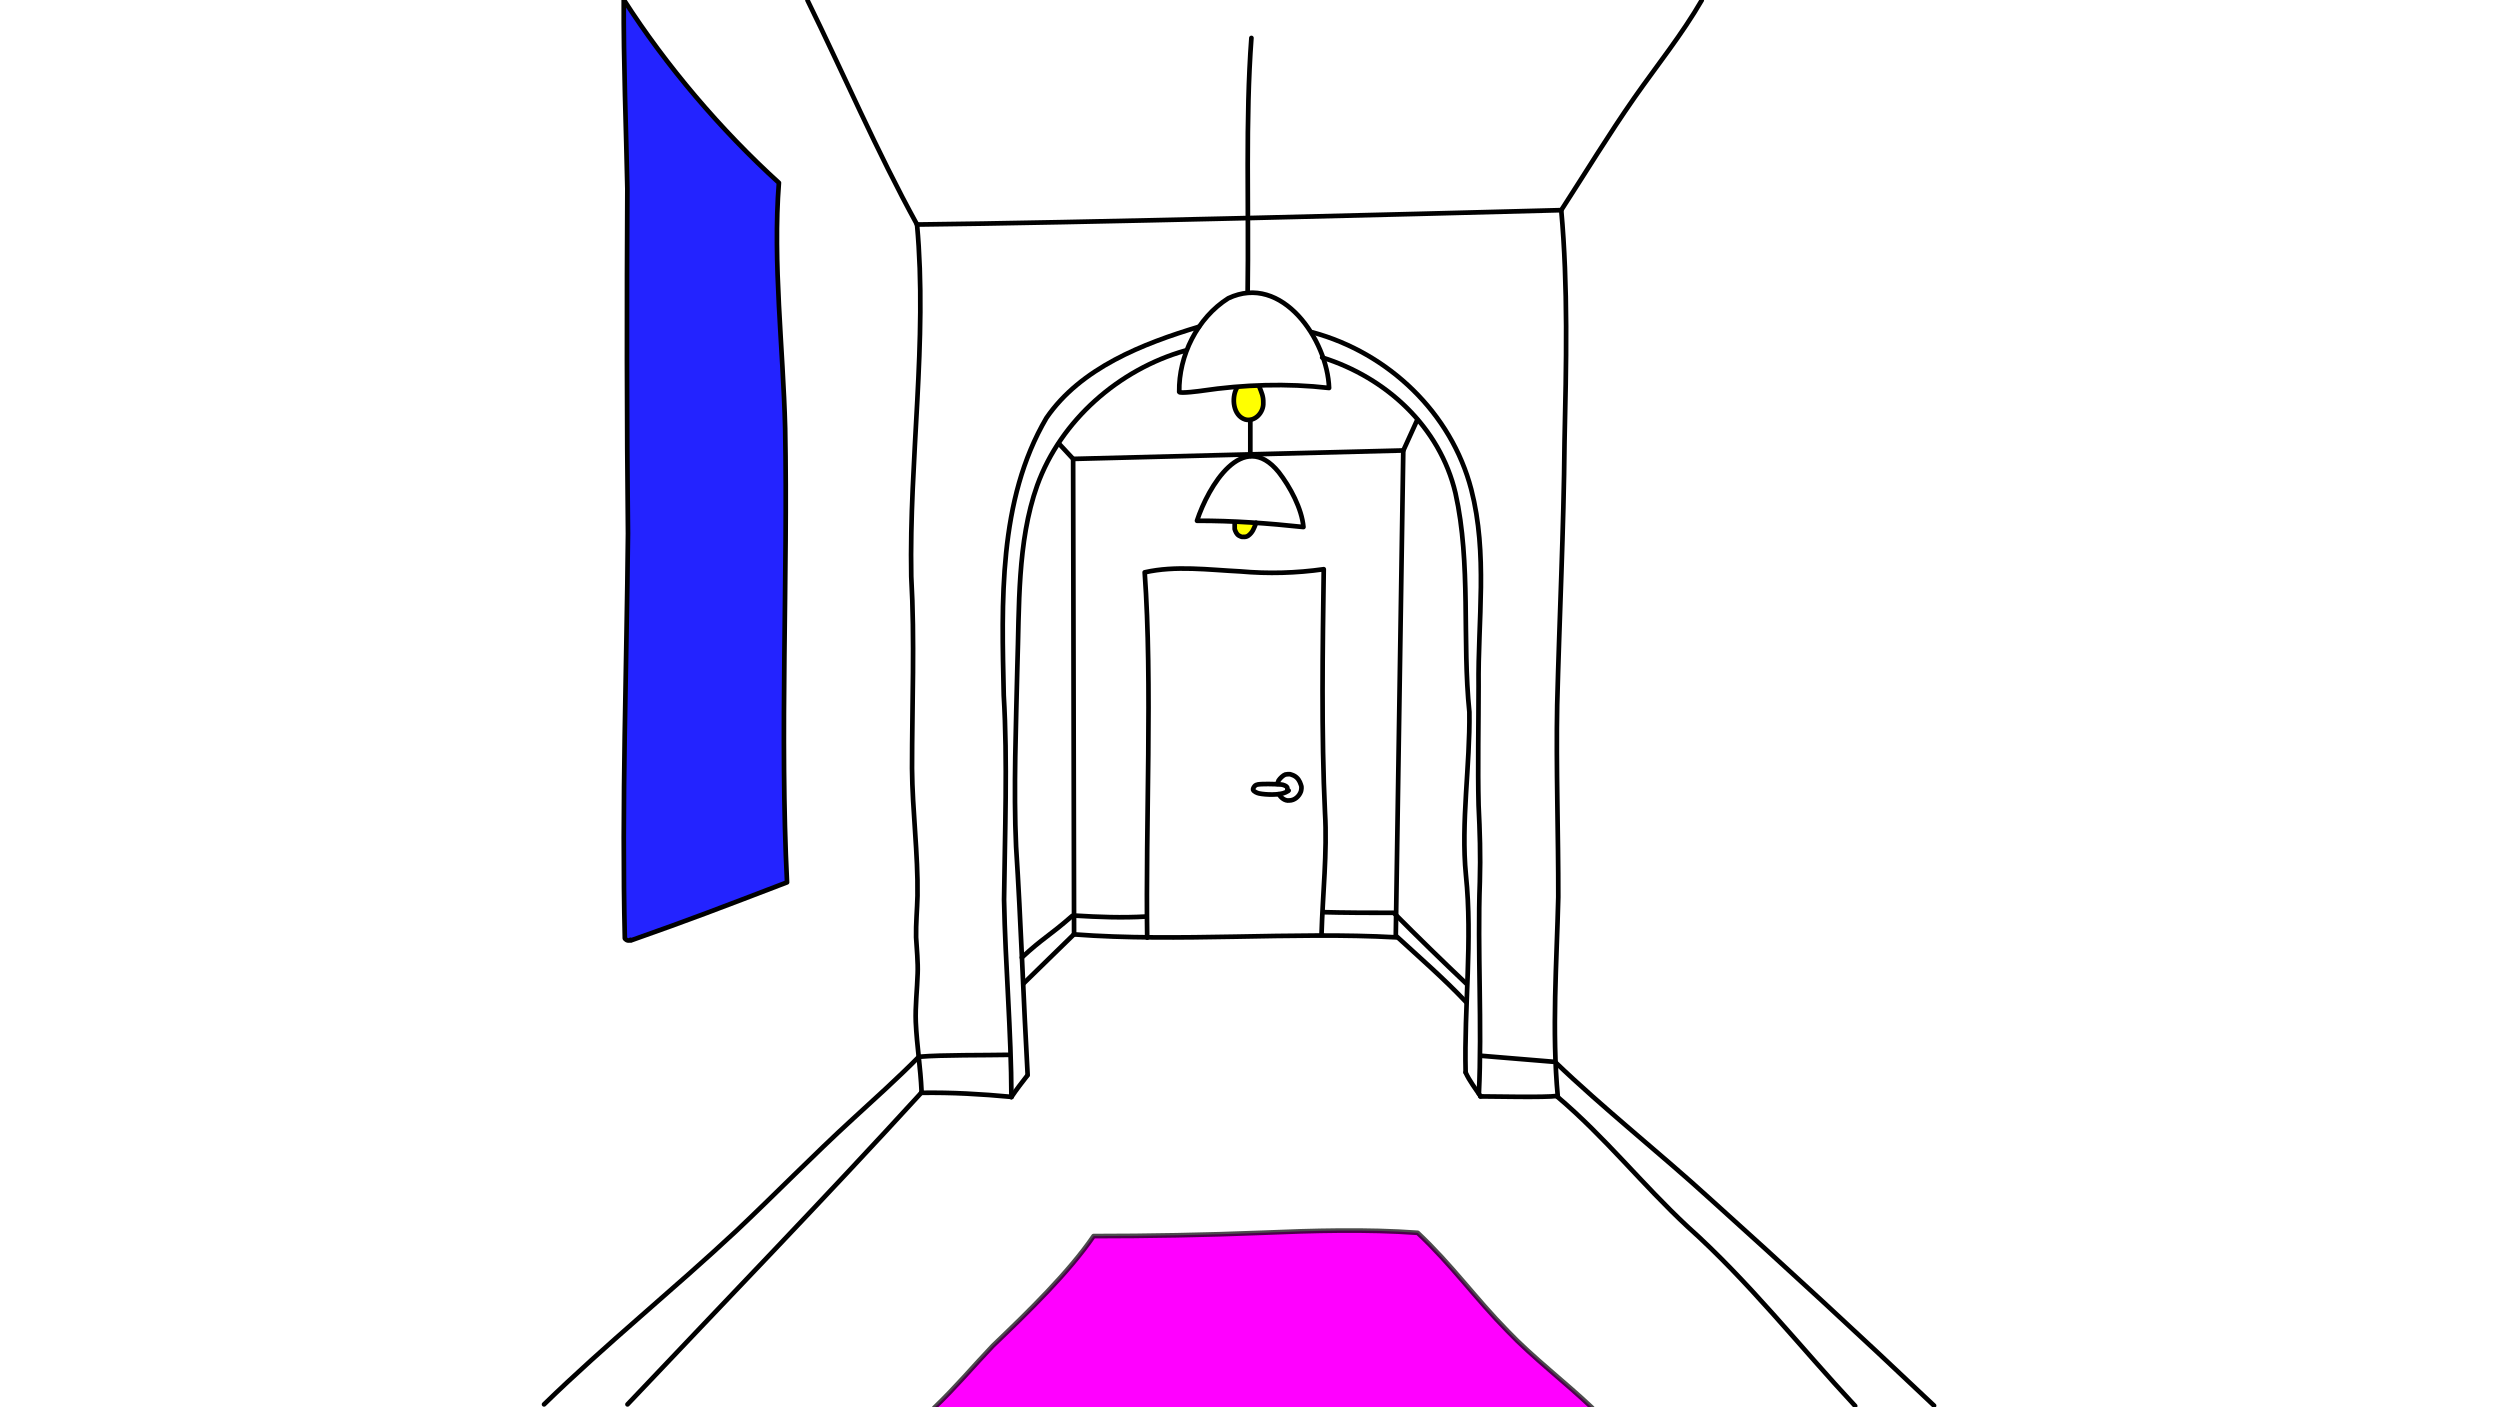
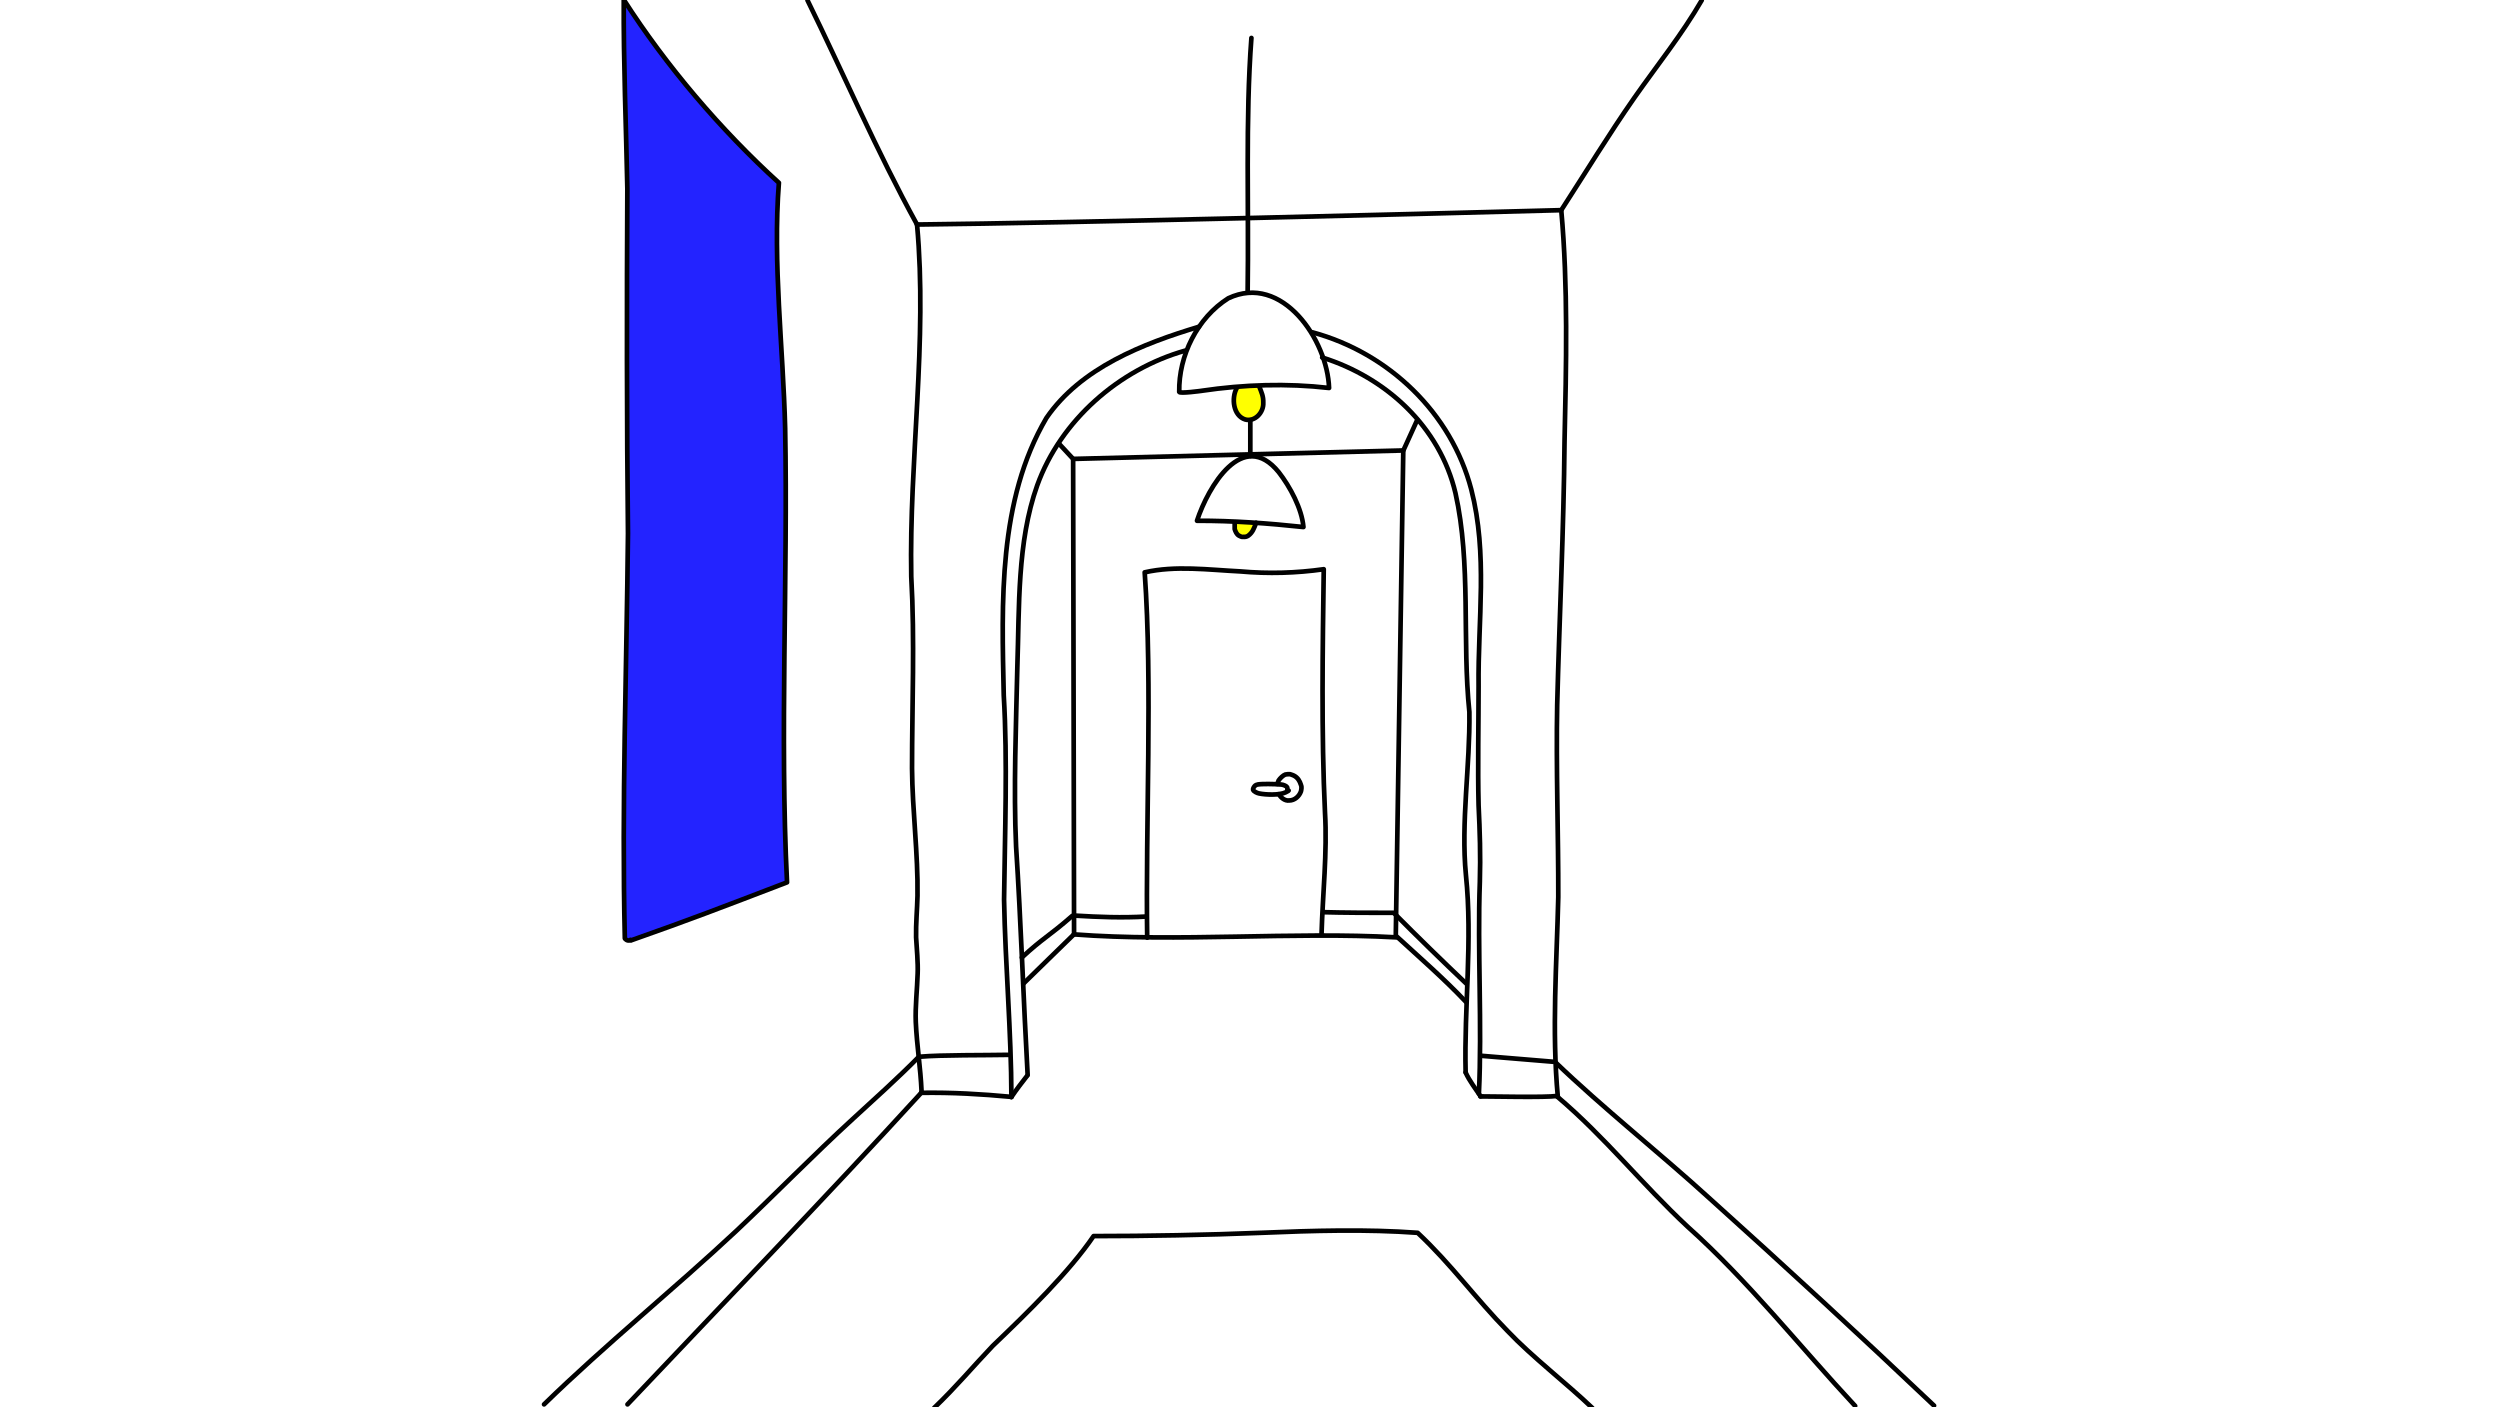
<svg xmlns="http://www.w3.org/2000/svg" id="Ebene_1" version="1.1" viewBox="0 0 1600 900">
  <defs>
    <style>
      .st0 {
        fill: none;
      }

-       .st0, .st1, .st2, .st3, .st4 {
+       .st0, .st1, .st2, .st3 {
        stroke: #000;
        stroke-linecap: round;
        stroke-linejoin: round;
        stroke-width: 3px;
      }

      .st1 {
        fill: #2323ff;
      }

      .st2 {
-         fill: #f0f;
-         stroke-opacity: .7;
+         fill: #ff0;
      }

      .st3 {
-         fill: #ff0;
-       }
- 
-       .st4 {
        display: none;
        fill: aqua;
      }
    </style>
  </defs>
  <g id="Pen">
-     <path id="STROKE_1d8e28cb-b568-4272-8194-d3212b8d963c" class="st3" d="M805.9,247.3c1.6,4.2,2.7,6.3,2.6,10.5.3,6.1-5.3,12.3-11.5,10.7-7.8-2.4-9-13.7-5.5-20.1" />
-     <path id="STROKE_6c9c7404-d29c-4910-9c88-666190371048" class="st3" d="M803.9,334.6c-1.3,3.5-2.2,6.2-5.1,8.3-.9.6-2,.8-3.1.7-1,.2-2-.4-2.8-.8-1.5-.9-2.2-2.6-2.7-4.2v-4.2" />
+     <path id="STROKE_1d8e28cb-b568-4272-8194-d3212b8d963c" class="st2" d="M805.9,247.3c1.6,4.2,2.7,6.3,2.6,10.5.3,6.1-5.3,12.3-11.5,10.7-7.8-2.4-9-13.7-5.5-20.1" />
+     <path id="STROKE_6c9c7404-d29c-4910-9c88-666190371048" class="st2" d="M803.9,334.6c-1.3,3.5-2.2,6.2-5.1,8.3-.9.6-2,.8-3.1.7-1,.2-2-.4-2.8-.8-1.5-.9-2.2-2.6-2.7-4.2v-4.2" />
    <path id="STROKE_2ceb2a1f-15ce-40ef-b551-7405748289e4" class="st0" d="M687.4,597.9c-10.2,10.1-21.5,20.8-32.5,31.7" />
    <path id="STROKE_732901be-4f27-4845-84fa-93f89d3b165c" class="st0" d="M589.5,699.5c-60.8,66.5-125.9,133.8-187.9,199.3" />
    <path id="STROKE_89ce50e8-125f-45cb-8ddb-e85d62b2d91a" class="st0" d="M686.2,586.2c-15,13.1-18.6,14-32.2,26.6" />
    <path id="STROKE_bf6fbfab-8e91-42fc-b6db-a29e29816fc3" class="st0" d="M588.1,676.3c-13.2,13.4-29.2,27.8-42.5,40-24.5,22.4-50.3,48.8-74.4,71.5-39.9,37.3-83.8,72.8-123,111" />
    <path id="STROKE_7be66836-7305-409e-bfc0-ac9d104582cc" class="st0" d="M586.9,143.7c-25.9-47.1-47.1-96.7-70.1-143.5" />
    <path id="STROKE_7f243793-02fc-488f-a03b-3f38841ed466" class="st0" d="M999.2,134.5c15.6-24.1,30.3-48.3,46.9-72.1,14.5-20.7,30.4-40.4,43-62.2" />
    <path id="STROKE_0f607105-4132-4b3e-9a9c-ade2ee99ca7b" class="st0" d="M586.9,143.7c100.7-1.1,310.8-6.5,412.3-9.2,4.4,48.5,3.2,99.8,2.1,148.3-.5,55.6-3.3,112.8-4.7,168.3-.8,39.6.8,83.8.7,123-1,42.2-4.2,85.5-.3,127.8" />
    <path id="STROKE_e31c417d-340d-421e-b31c-1e165864e812" class="st0" d="M946.5,699.9c2.1-43.8-1-91.3.6-135.6.5-16.8,0-32.3-.8-48.9-.6-23.5,0-53.2,0-76.1-.5-42.5,6-84.7-4.7-126.1-12.8-49-52.9-87.3-101.6-100.5" />
    <path id="STROKE_166eb928-9c07-4fa5-b5be-3e8c7907dc65" class="st0" d="M767.4,209.1c-35.9,10.8-75.7,26.3-97.7,58.4-31,52.8-28.6,118-27.3,177.5,2.5,42.5.7,88.1.2,130.8.8,42.1,4.6,84.4,4.7,126.3" />
    <path id="STROKE_59bf2928-4fe7-4367-b9c1-2d38539cec85" class="st0" d="M938,686.2c-1-41.8,4.5-84.4.2-126.1-3.3-33.9,2.7-70.3,2.2-104.4-4.7-45.8,1.2-95.1-8.9-140.1-10-42.4-44.3-74-85.3-86.8" />
    <path id="STROKE_104a63be-233c-41ce-8274-355625cb2795" class="st0" d="M758.5,224.4c-42.3,12-79.7,44.6-94.7,86.3-12.9,36.2-11.4,78-12.7,116.1-.8,36.9-2.5,78.2-.8,115.1,3.1,48.3,4.7,98,7.4,146.2" />
    <path id="STROKE_56a4f15e-ec74-4688-9e34-d2c5724a8ebf" class="st0" d="M657.2,688.7c-3.7,4.8-6.2,7.9-9.9,13.4" />
    <path id="STROKE_3b14555a-e870-4ba9-b10b-81a81a082a59" class="st0" d="M645.3,675.1c-13.8.3-43.1,0-56.6,1.2" />
    <path id="STROKE_acecab5a-2318-4ed3-afc2-e55455cbdab7" class="st0" d="M647.3,702c-19.3-1.8-37.9-2.9-57.8-2.6" />
    <path id="STROKE_541d32de-622d-46d6-9a25-d3bed7739ec7" class="st0" d="M586.9,143.7c6.8,74.5-5.1,150.5-3.7,225.3,2.3,40.8.5,82.2.5,122.8.2,26.9,3.9,54.7,3.5,81.5-.2,8.6-1.1,18-.9,26.6.4,6.9,1.3,16.3,1,23.2-.3,9.9-1.6,21.1-1.2,31,.7,15.4,3,28.8,3.7,44.4" />
    <path id="STROKE_c850e266-afb1-4a17-90f4-d6c95ed50968" class="st0" d="M948,675.7c15,1.3,30.7,2.6,45.8,3.8" />
    <path id="STROKE_023981e4-8f96-4145-ae48-3a76154dc00c" class="st0" d="M947.4,701.7c8,0,41.6.8,49.2-.3" />
    <path id="STROKE_c8d119f9-1911-4c47-8b27-2dac8d0a98fe" class="st0" d="M938,686.4c2.5,5.5,6.3,10.3,9.6,15.3" />
    <path class="st0" d="M996.6,701.8c31,26.3,54,55.8,83.5,83.3,39,34.9,71.7,76.6,107.2,114.7" />
    <path class="st0" d="M907.1,268.6l-9,19.8-4.8,310.4c14.8,13.6,30.8,27.5,44.8,42.3" />
    <path id="STROKE_e95a63c7-d81a-4291-8db4-f390cb4e66bb" class="st0" d="M995.1,679.5c31.2,30,67.4,58.6,99.4,87.8,47.7,42.9,96.8,88.2,143.3,132.3" />
    <path id="STROKE_e95a63c7-d81a-4291-8db4-f390cb4e66bb1" class="st0" d="M892.5,584.7c14.3,14.4,30.9,30.6,45.8,44.7" />
    <path id="STROKE_fed9da79-c429-4fa7-895d-ec077d18bd6b" class="st0" d="M688.1,586c14.8.9,30.1,1.5,45.3.6" />
    <path id="STROKE_3f0772bf-8043-4330-9386-c8dbc6369042" class="st0" d="M847.2,583.8c8.9.3,35.9.5,45.1.4" />
    <path id="STROKE_8c56e41c-2b0a-41c6-98e6-97ba901d8e33" class="st0" d="M818.5,508.3c1.2,2.2,3.9,4.4,6.6,4,3.5,0,6.4-2.7,7.5-5.8.3-1.3.6-3,0-4.2-.8-2.5-2-4.6-4.5-5.9,0,0-1.8-.8-2.4-.9s-2.4,0-3.1.2c-1.4.5-3.3,2.3-4.3,3.8-.2.6-.6,1.5-.8,2.2" />
    <path id="STROKE_b05763d7-8fe4-49b8-b9b6-25fca01e2b35" class="st0" d="M804.8,502.1c-.3,0-1.1.4-1.4.6-.6.5-1.6,1.7-1.4,2.8.4,1.1,2.7,2.1,3.8,2.3,4.2.9,13.2,1.2,17-.7s.8-.8,1-1.2c.2-.5.2-2-.2-2.3-.5-.6-2.3-1.4-3.6-1.5-4.5-.4-12.7-.5-15.2,0h0Z" />
    <path id="STROKE_f4c727ab-9a9f-4495-b723-f84b10f79bc1" class="st0" d="M800.9,24.3c-3.9,52.1-1.6,109.8-2.4,162" />
    <path id="STROKE_4080ba46-1286-4f2e-9857-9e96346adad5" class="st0" d="M769.1,250.1c27-4,54.5-4.9,81.5-1.8-1-30.6-30-73.7-64.5-57.4-19.8,12.5-31.8,36.7-31.4,59.9,0,1.3,14.5-.7,14.5-.7h0Z" />
    <path id="STROKE_23ae8ef3-7f73-4b98-887e-fce04e8aaca3" class="st0" d="M800.2,268.9v22.9" />
    <path id="STROKE_bef74964-423a-4971-bc51-95e232538015" class="st0" d="M766.1,333.2c7.1-21.6,29.2-59.4,52.3-31,7.3,9.4,14.8,23.4,15.8,35.1-22.5-2.4-45.4-4.1-67.9-4h-.2,0Z" />
    <path id="STROKE_dbc6816b-a160-4d5c-9b5a-6550b22fb29b" class="st1" d="M403.7,601.9c39.4-13.9,56.9-20.7,100-37.2-4.7-94.3.6-195.9-1.2-290.5-1.3-52-8-105.7-4-157.2C461.4,83.3,426.3,42.1,399.2-.2c-.2,40.6,1.5,81.1,2.3,121-.4,71.2-.4,149.8.4,220.6-.8,85.7-4.1,173-2,259.2,0,0,1.3,2,3.6,1.1v-.2h0l.3.4h-.1,0Z" />
    <path id="STROKE_d8ec0935-397c-4413-a8ac-1e676fa6df29" class="st0" d="M687.3,598c66.6,5.1,139.7-1.8,206.2,1.9" />
    <path id="STROKE_519b7bbd-6557-4ab5-bece-ad5df7b21bba" class="st0" d="M734.2,600.1c-1.1-71.9,3.5-162.1-1.6-233.8,19.8-4.5,40.9-1.6,61.2-.6,17.9,1.6,35.7,1.1,53.4-1.4-.7,50.8-1.6,105.1.8,155.8,1.5,25.3-1.5,52.3-2.2,77.4" />
    <path class="st0" d="M605.6,143.7" />
    <polyline class="st0" points="687.4 597.9 686.8 293.7 677.7 283.9" />
    <line class="st0" x1="898.1" y1="288.3" x2="686.8" y2="293.7" />
-     <path id="STROKE_76f743f8-31ec-4d19-b028-611d66b3b06a" class="st2" d="M597.9,901c14-13.4,25-26.6,37.5-39.7,22.8-21.8,48.9-47.3,64.5-70.2,34,0,72.6-.7,107.2-2.1,33.2-1.4,67.5-2.4,100.2,0,21.4,20,37.3,42.3,57.5,62.8,15.5,16.4,37.8,33.5,54.3,49.3" />
+     <path id="STROKE_76f743f8-31ec-4d19-b028-611d66b3b06a" class="st0" d="M597.9,901c14-13.4,25-26.6,37.5-39.7,22.8-21.8,48.9-47.3,64.5-70.2,34,0,72.6-.7,107.2-2.1,33.2-1.4,67.5-2.4,100.2,0,21.4,20,37.3,42.3,57.5,62.8,15.5,16.4,37.8,33.5,54.3,49.3" />
  </g>
-   <path id="STROKE_2723813b-dec1-47cb-992f-cff34e48f481" class="st4" d="M798.4,618.9s58.2,53.3,73.2,65.1c-13.3,0-25,.4-38.5,0-.4,20.6,1,38,1,38h-65.8s-2.4-17.2-.9-38c-12.4.6-26.3,0-38.9,0l69.9-65.1h0,0Z" />
+   <path id="STROKE_2723813b-dec1-47cb-992f-cff34e48f481" class="st3" d="M798.4,618.9s58.2,53.3,73.2,65.1c-13.3,0-25,.4-38.5,0-.4,20.6,1,38,1,38h-65.8s-2.4-17.2-.9-38c-12.4.6-26.3,0-38.9,0l69.9-65.1h0Z" />
</svg>
